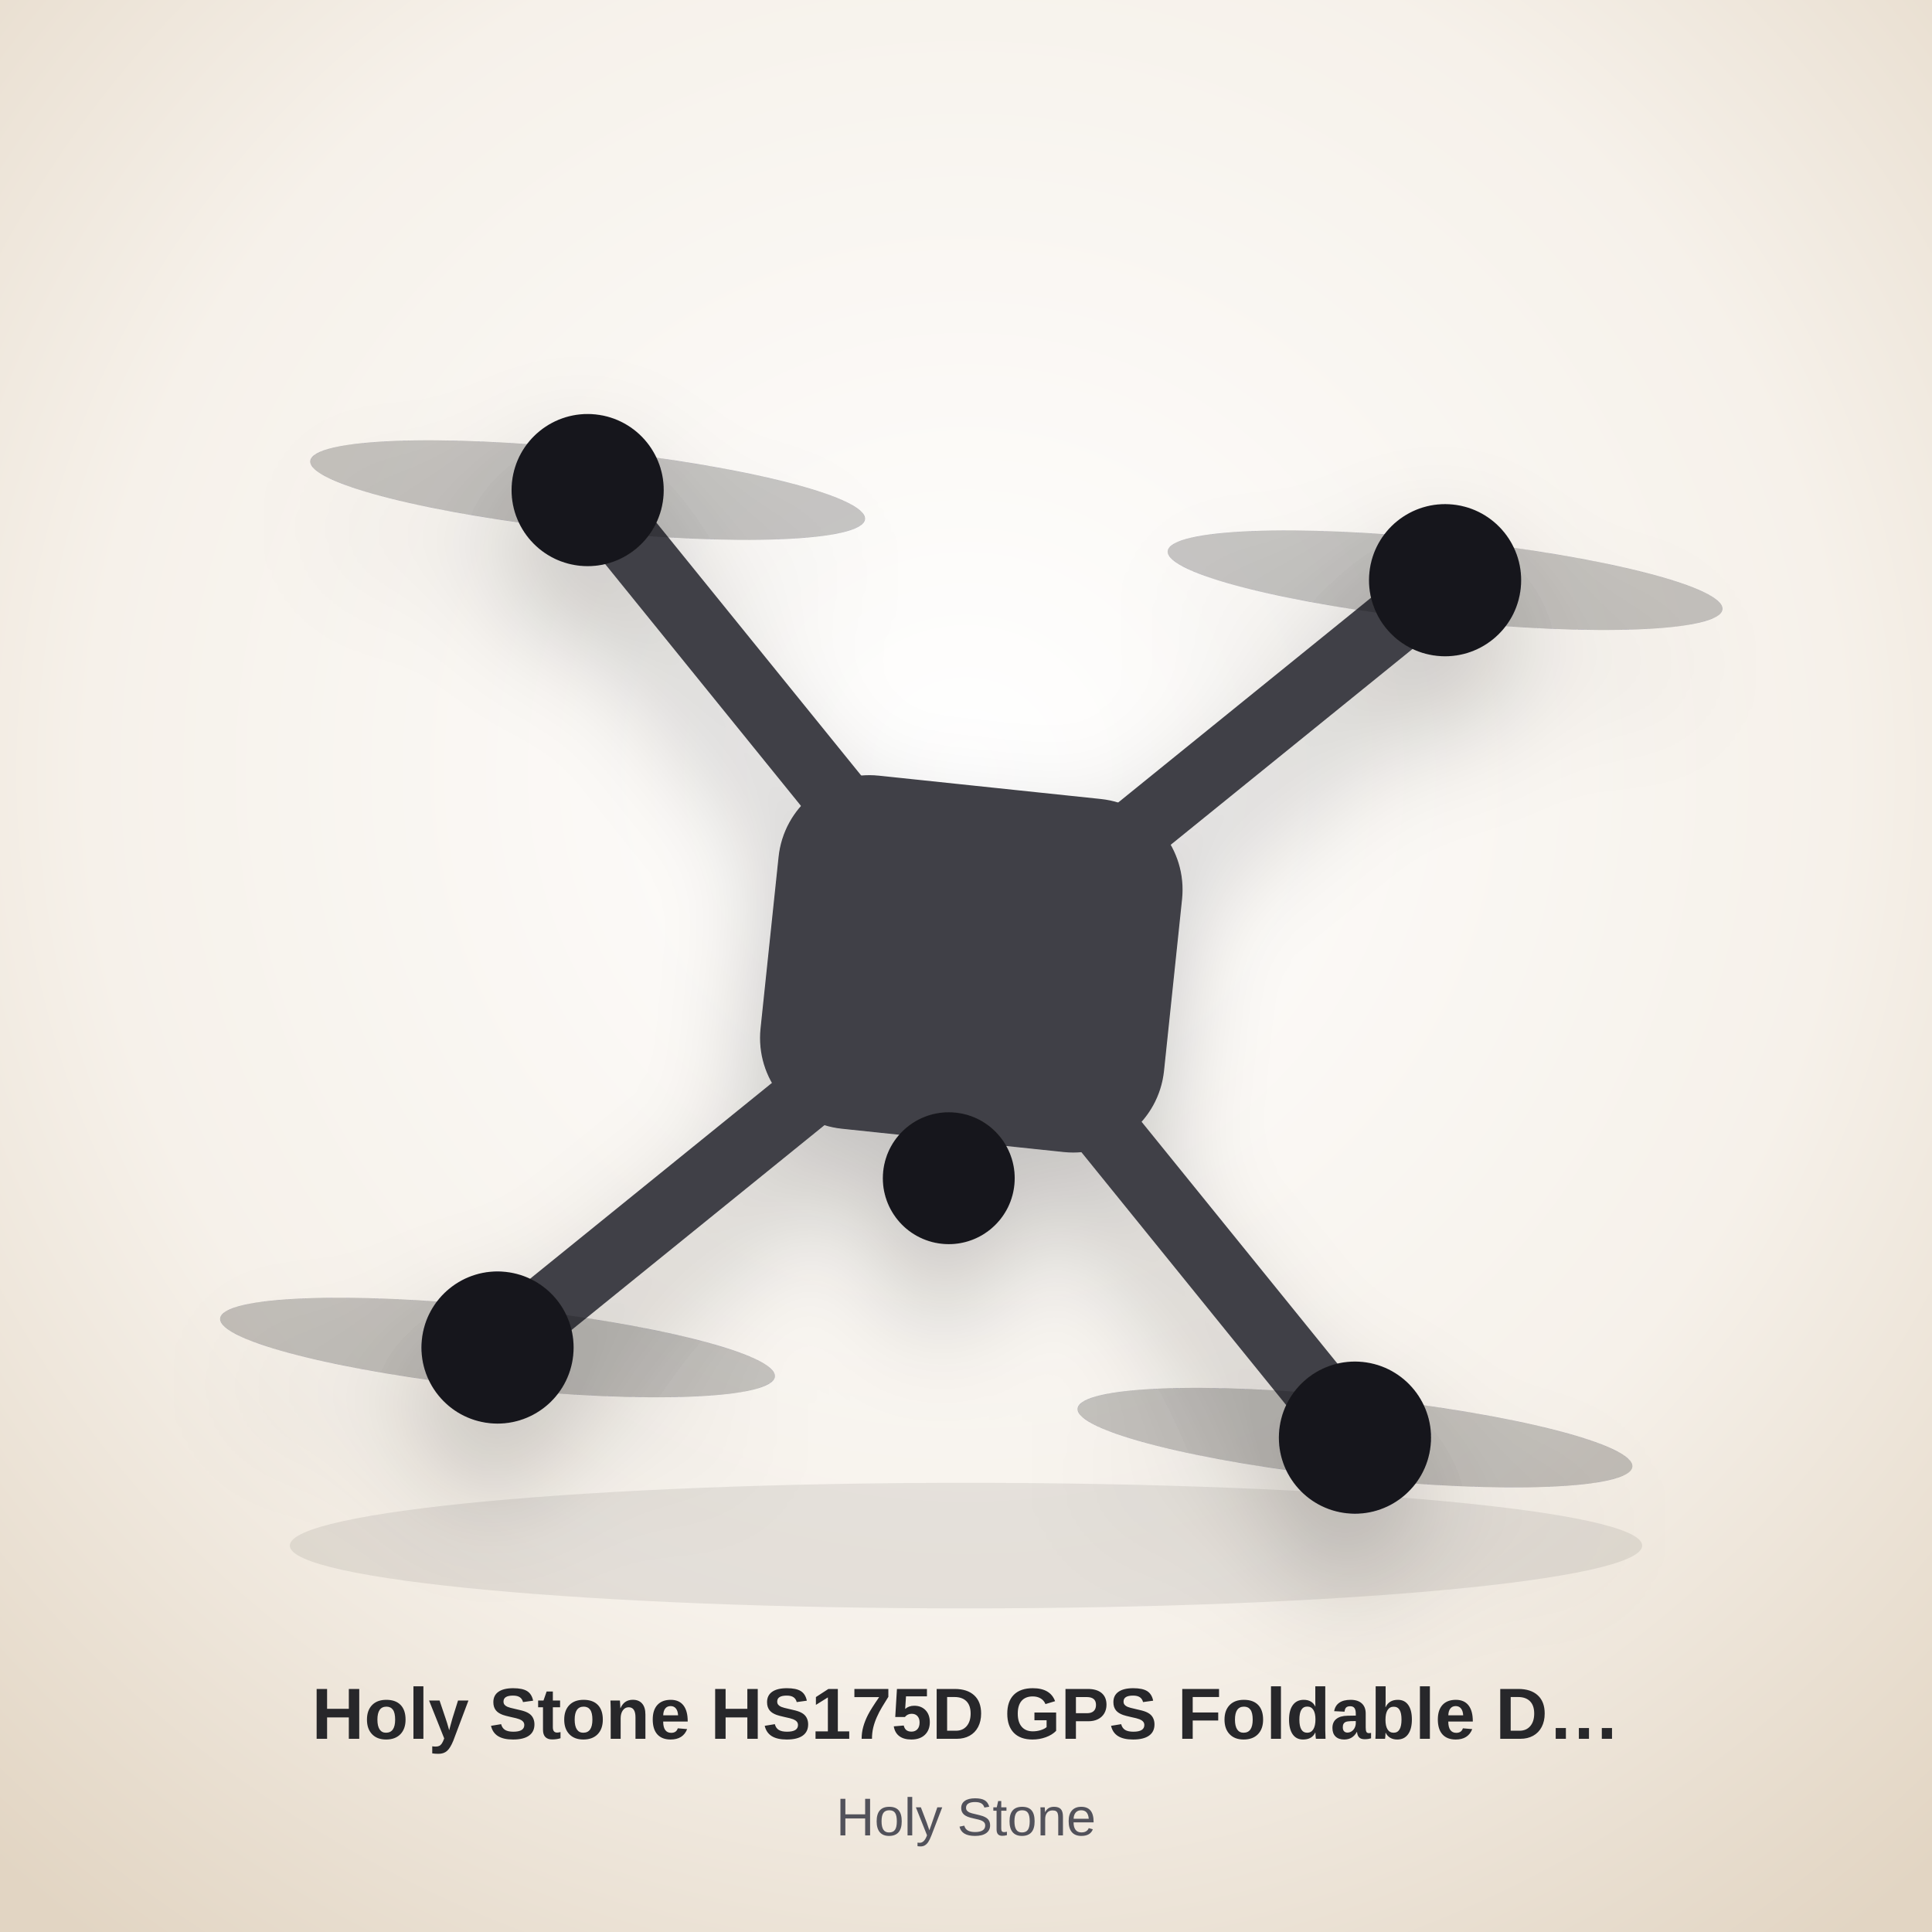
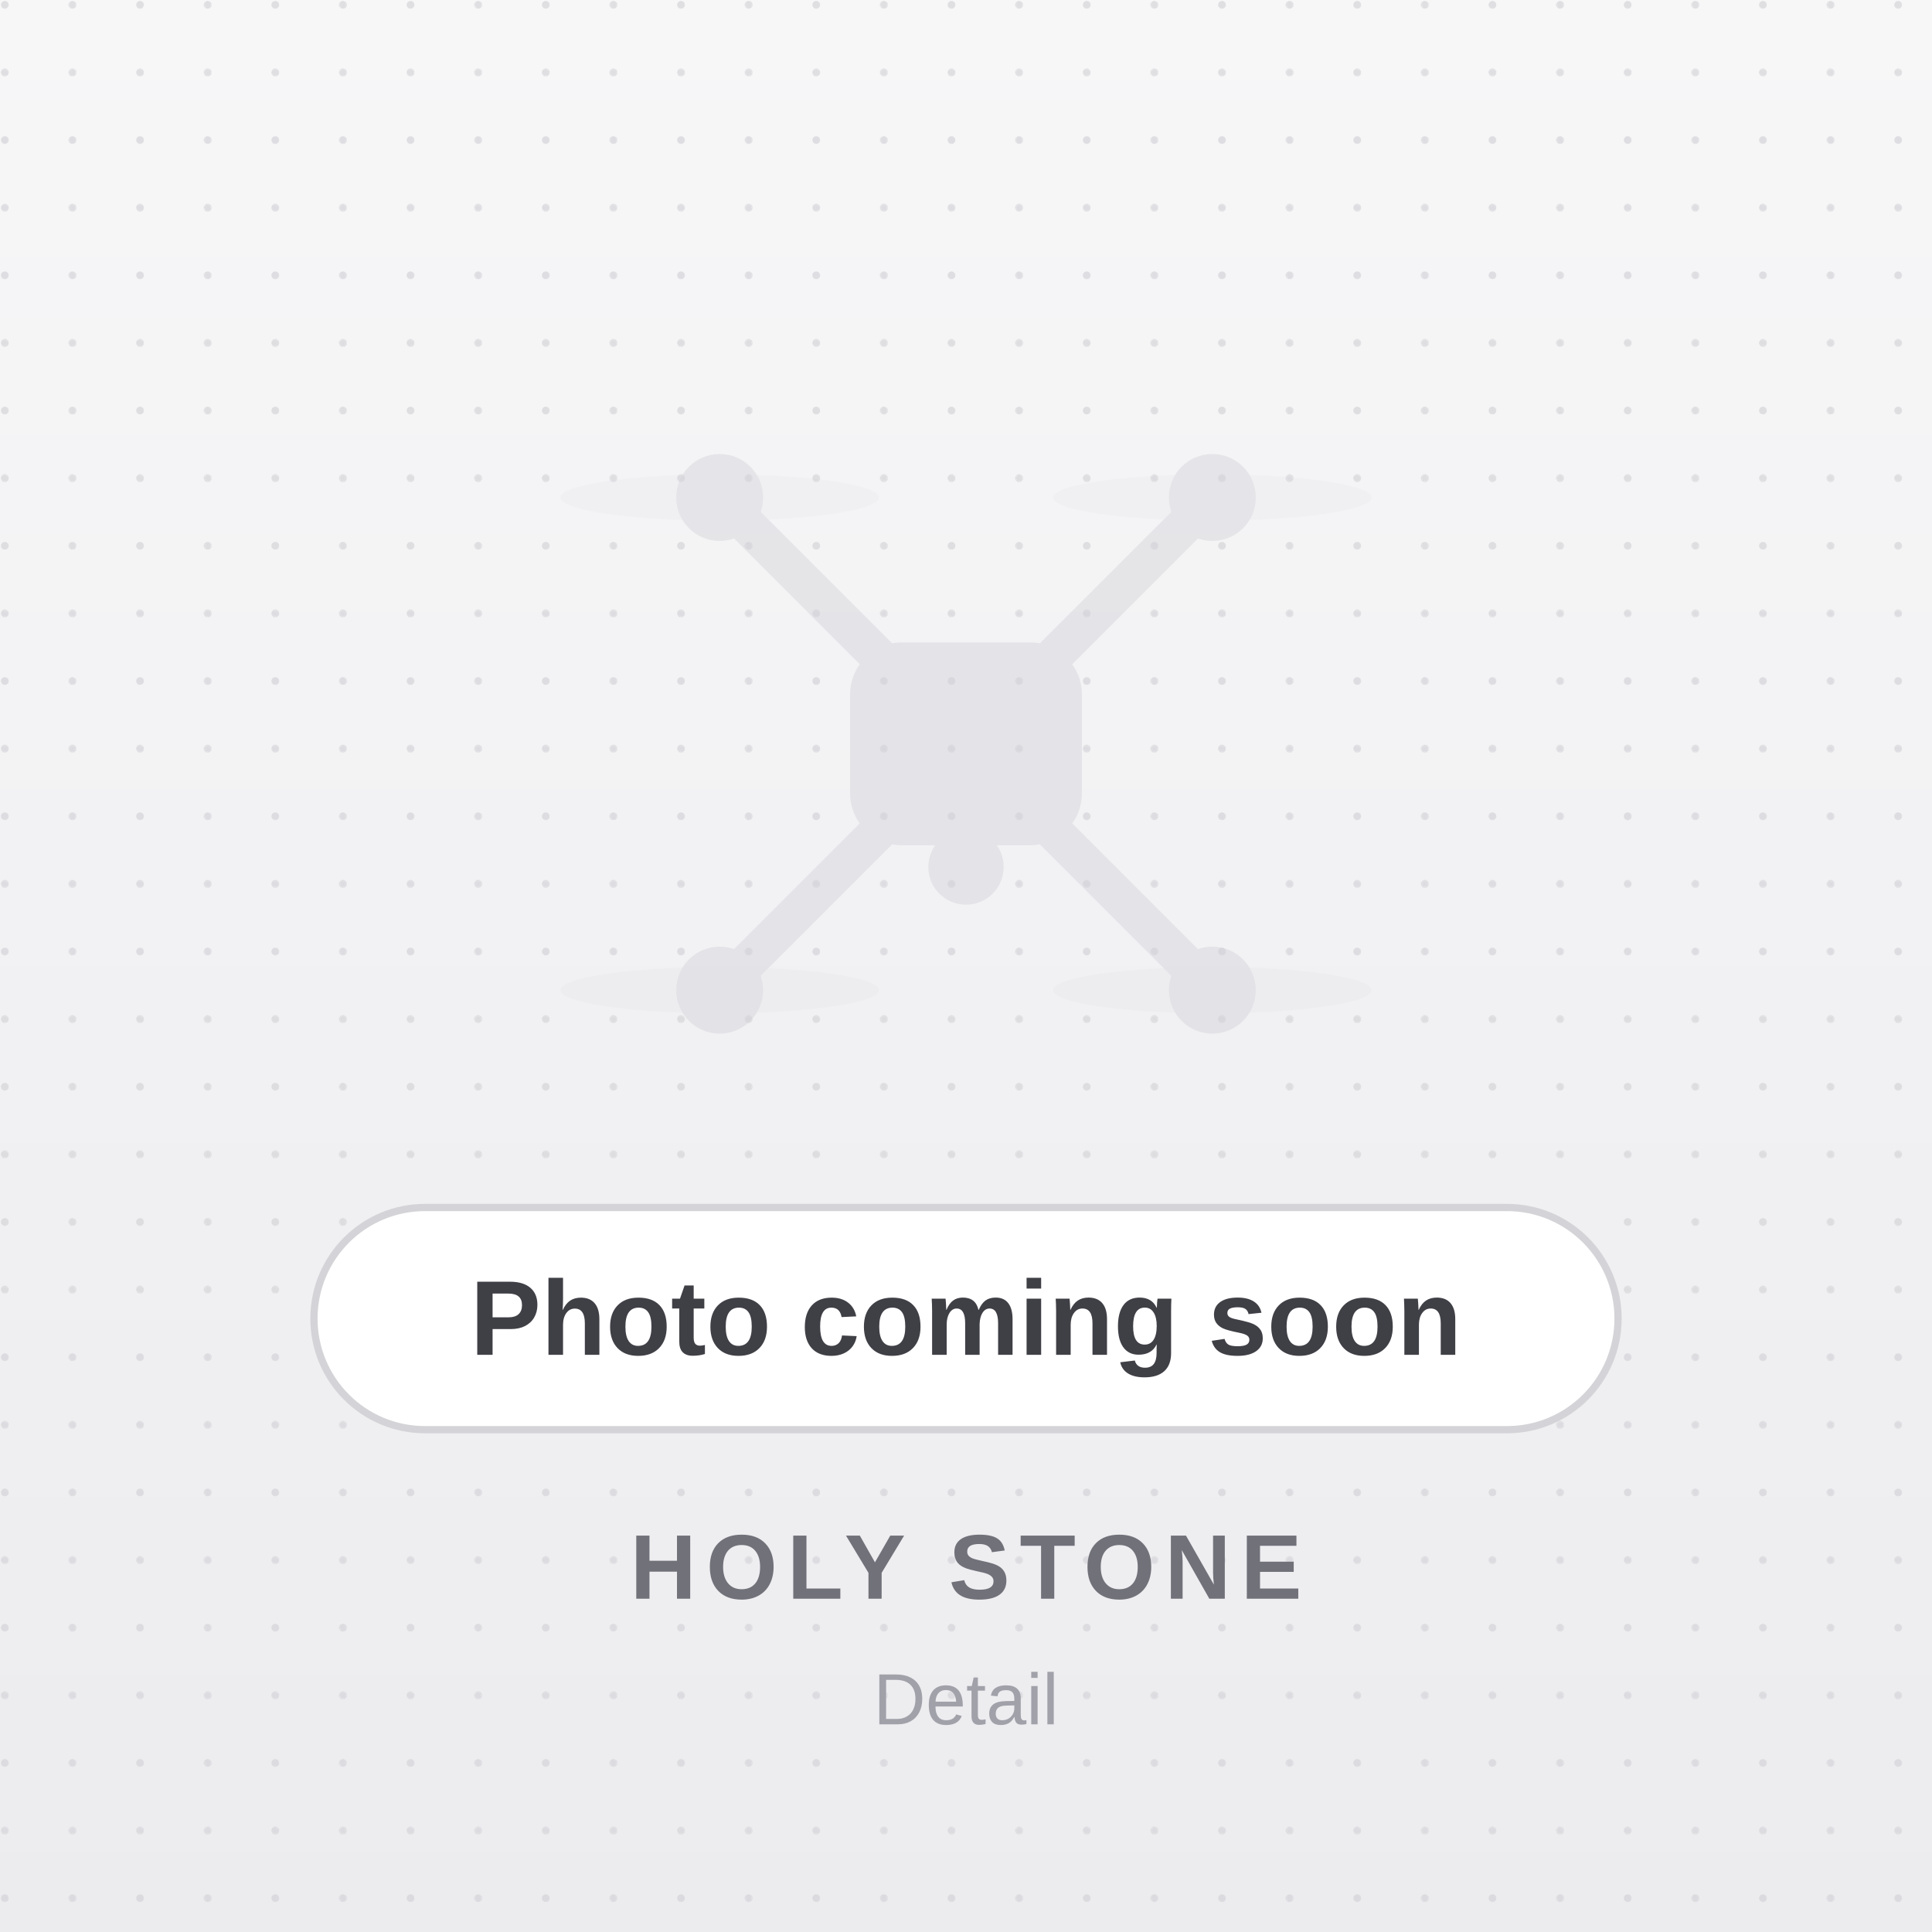
- <svg xmlns="http://www.w3.org/2000/svg" viewBox="0 0 800 800" width="800" height="800" role="img" aria-label="Holy Stone HS175D GPS Foldable Drone">
+ <svg xmlns="http://www.w3.org/2000/svg" viewBox="0 0 800 800" width="800" height="800" role="img" aria-label="Holy Stone HS175D GPS Foldable Drone – photo coming soon">
  <defs>
-     <radialGradient id="bg" cx="50%" cy="40%" r="75%">
-       <stop offset="0%" stop-color="#ffffff" />
-       <stop offset="60%" stop-color="#f6f1ea" />
-       <stop offset="100%" stop-color="#e2d5c3" />
-     </radialGradient>
-     <filter id="sh" x="-20%" y="-20%" width="140%" height="160%">
-       <feDropShadow dx="0" dy="24" stdDeviation="22" flood-color="#000" flood-opacity=".22" />
+     <linearGradient id="bg" x1="0" y1="0" x2="0" y2="1">
+       <stop offset="0%" stop-color="#f7f7f8" />
+       <stop offset="100%" stop-color="#ececef" />
+     </linearGradient>
+     <pattern id="dots" width="28" height="28" patternUnits="userSpaceOnUse">
+       <circle cx="2" cy="2" r="1.6" fill="#d4d4d8" />
+     </pattern>
+     <filter id="ghost">
+       <feColorMatrix type="matrix" values="0 0 0 0 0.63  0 0 0 0 0.63  0 0 0 0 0.67  0 0 0 1 0" />
    </filter>
  </defs>
  <rect width="800" height="800" fill="url(#bg)" />
-   <ellipse cx="400" cy="640" rx="280" ry="26" fill="#000" opacity=".08" />
-   <g filter="url(#sh)" transform="translate(400 420) rotate(6) scale(1.05) translate(-400 -420)">
+   <rect width="800" height="800" fill="url(#dots)" opacity=".7" />
+   <g filter="url(#ghost)" opacity=".42" transform="translate(400 320) scale(.6) translate(-400 -420)">
    <g stroke="#3f3f46" stroke-width="26" stroke-linecap="round">
      <line x1="230" y1="230" x2="570" y2="570" />
      <line x1="570" y1="230" x2="230" y2="570" />
    </g>
-     <rect x="320" y="330" width="160" height="140" rx="36" fill="#3f3f46" />
+     <rect x="320" y="330" width="160" height="140" rx="36" fill="#000" />
    <circle cx="400" cy="485" r="26" fill="#18181b" />
    <circle cx="230" cy="230" r="30" fill="#18181b" />
    <ellipse cx="230" cy="230" rx="110" ry="16" fill="#18181b" opacity=".25" />
    <circle cx="570" cy="230" r="30" fill="#18181b" />
    <ellipse cx="570" cy="230" rx="110" ry="16" fill="#18181b" opacity=".25" />
    <circle cx="230" cy="570" r="30" fill="#18181b" />
    <ellipse cx="230" cy="570" rx="110" ry="16" fill="#18181b" opacity=".25" />
    <circle cx="570" cy="570" r="30" fill="#18181b" />
    <ellipse cx="570" cy="570" rx="110" ry="16" fill="#18181b" opacity=".25" />
  </g>
-   <text x="400" y="720" text-anchor="middle" font-family="Arial, Helvetica, sans-serif" font-size="30" font-weight="700" fill="#27272a">Holy Stone HS175D GPS Foldable D…</text>
-   <text x="400" y="760" text-anchor="middle" font-family="Arial, Helvetica, sans-serif" font-size="22" fill="#52525b">Holy Stone</text>
+   <g font-family="Arial, Helvetica, sans-serif" text-anchor="middle">
+     <rect x="130" y="500" width="540" height="92" rx="46" fill="#ffffff" stroke="#d4d4d8" stroke-width="3" />
+     <text x="400" y="561" font-size="44" font-weight="700" fill="#3f3f46">Photo coming soon</text>
+     <text x="400" y="662" font-size="38" font-weight="700" letter-spacing="4" fill="#71717a">HOLY STONE</text>
+     <text x="400" y="714" font-size="30" fill="#a1a1aa">Detail</text>
+   </g>
</svg>
